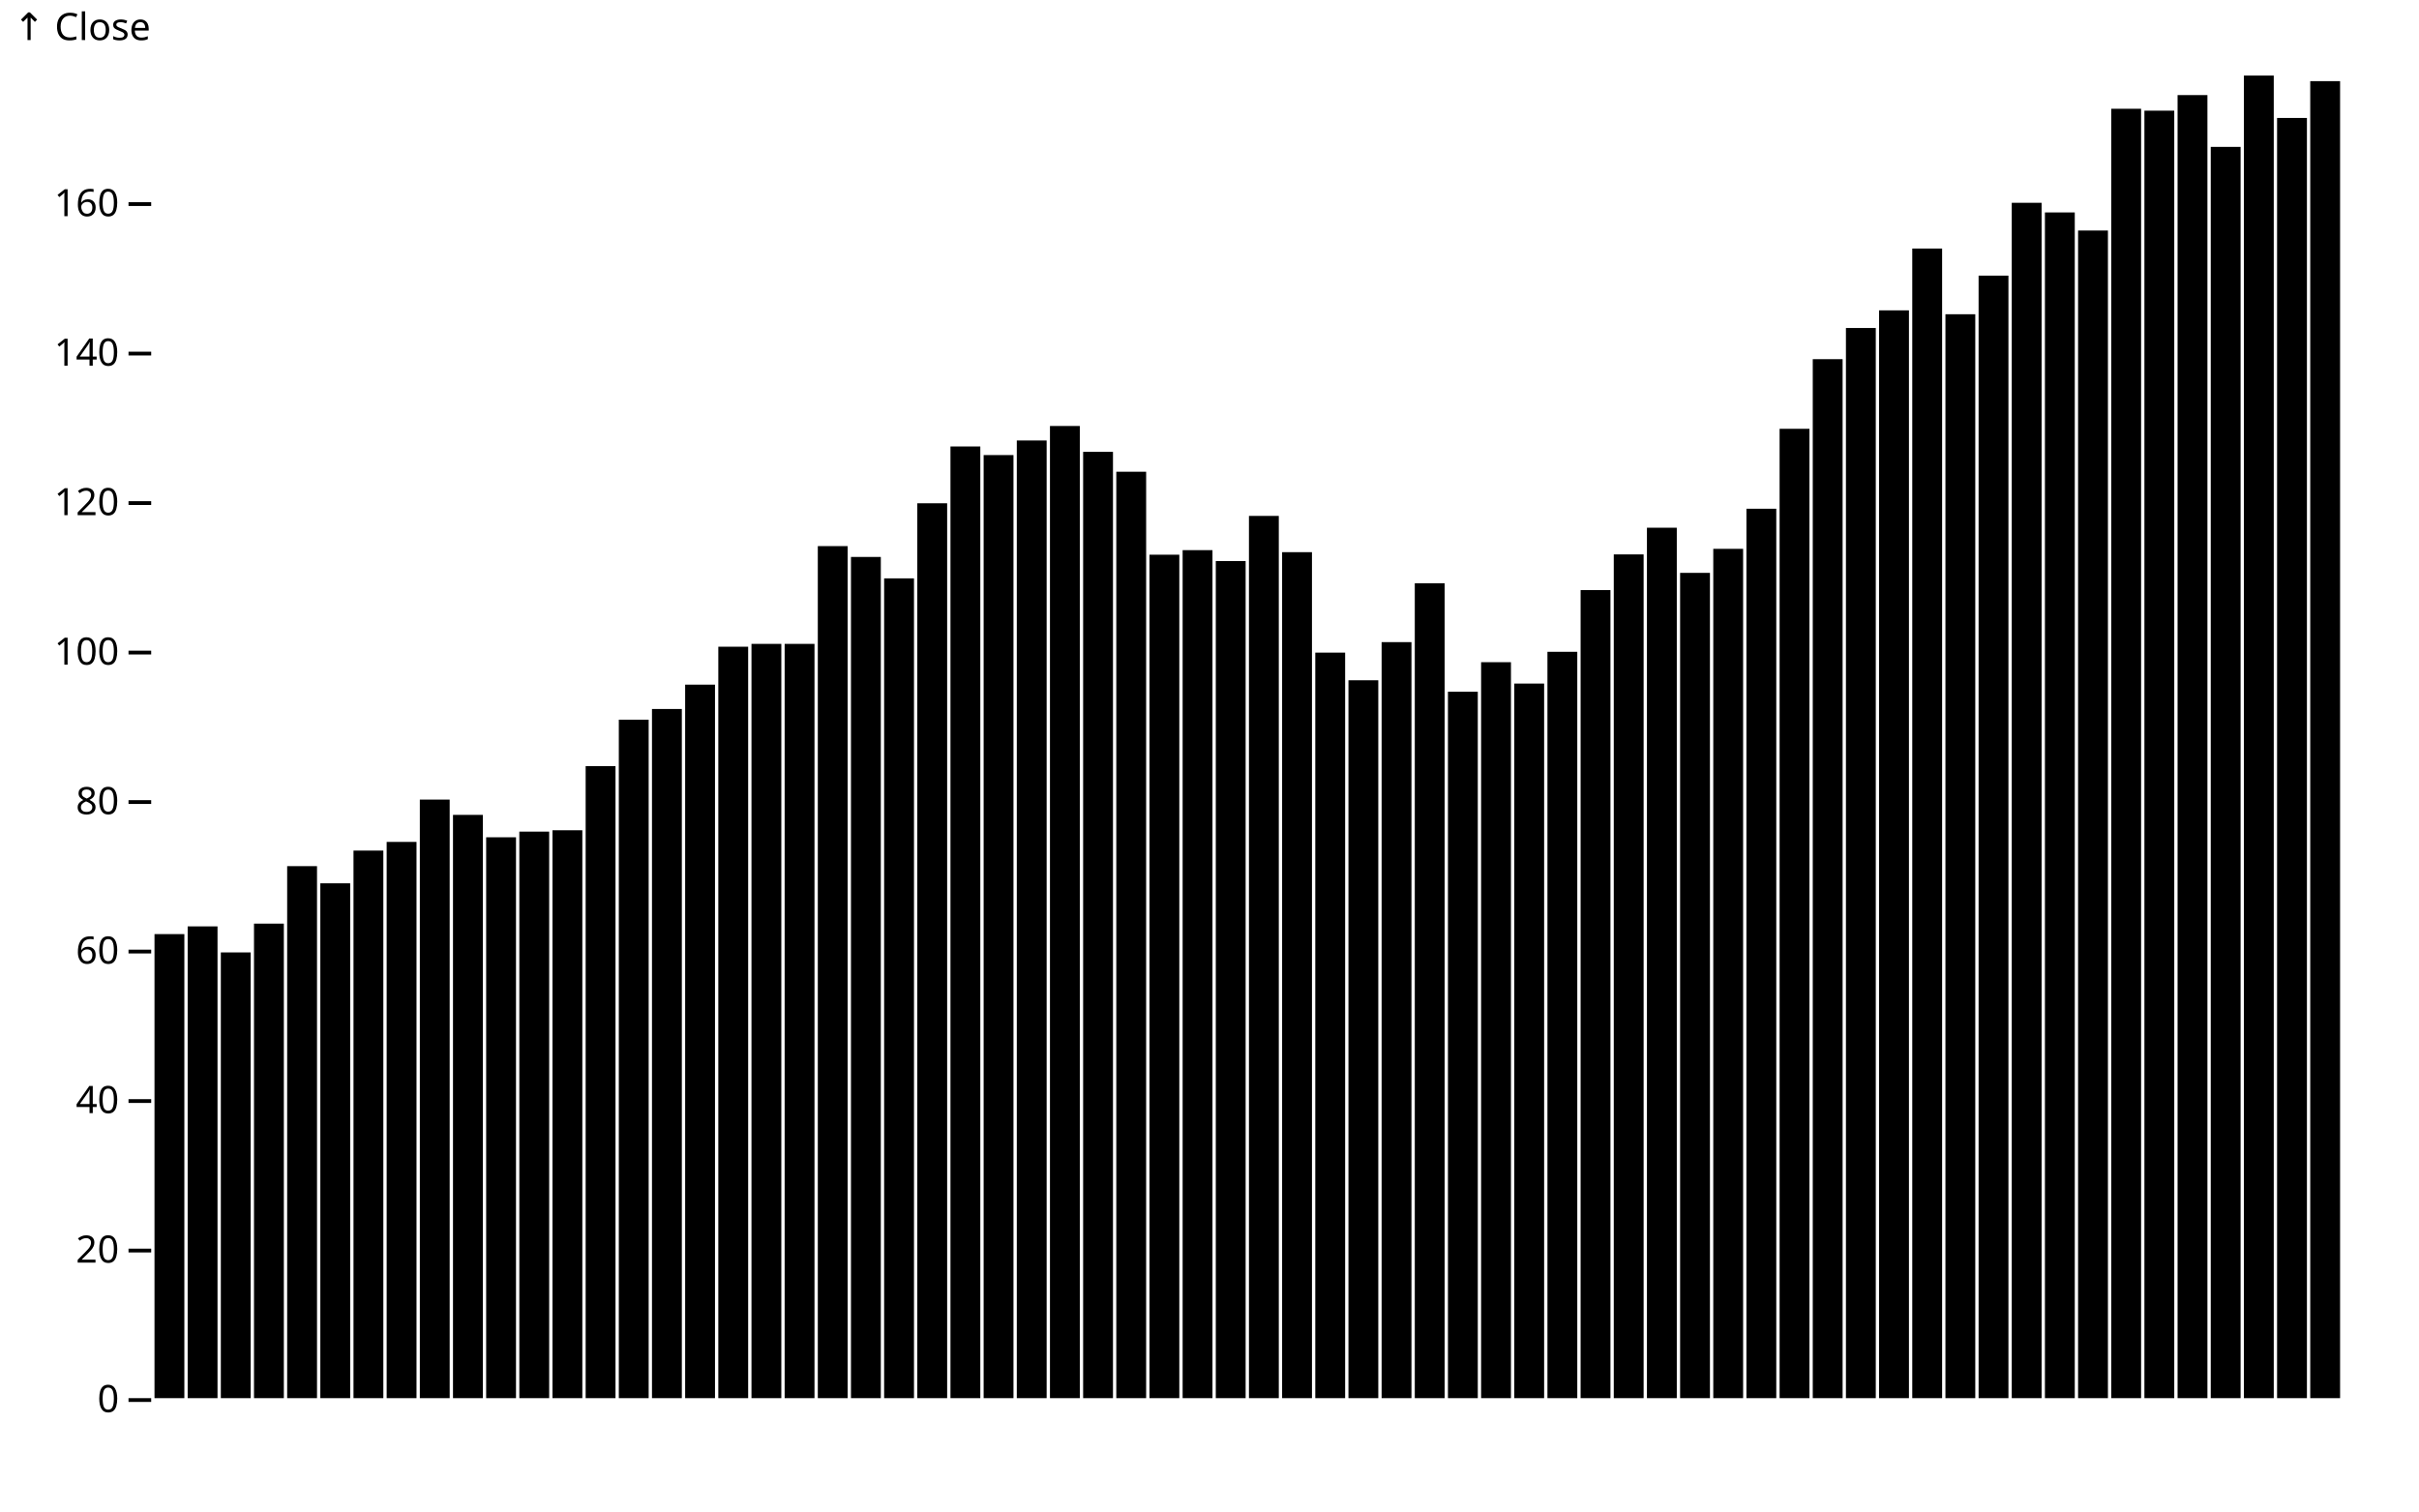
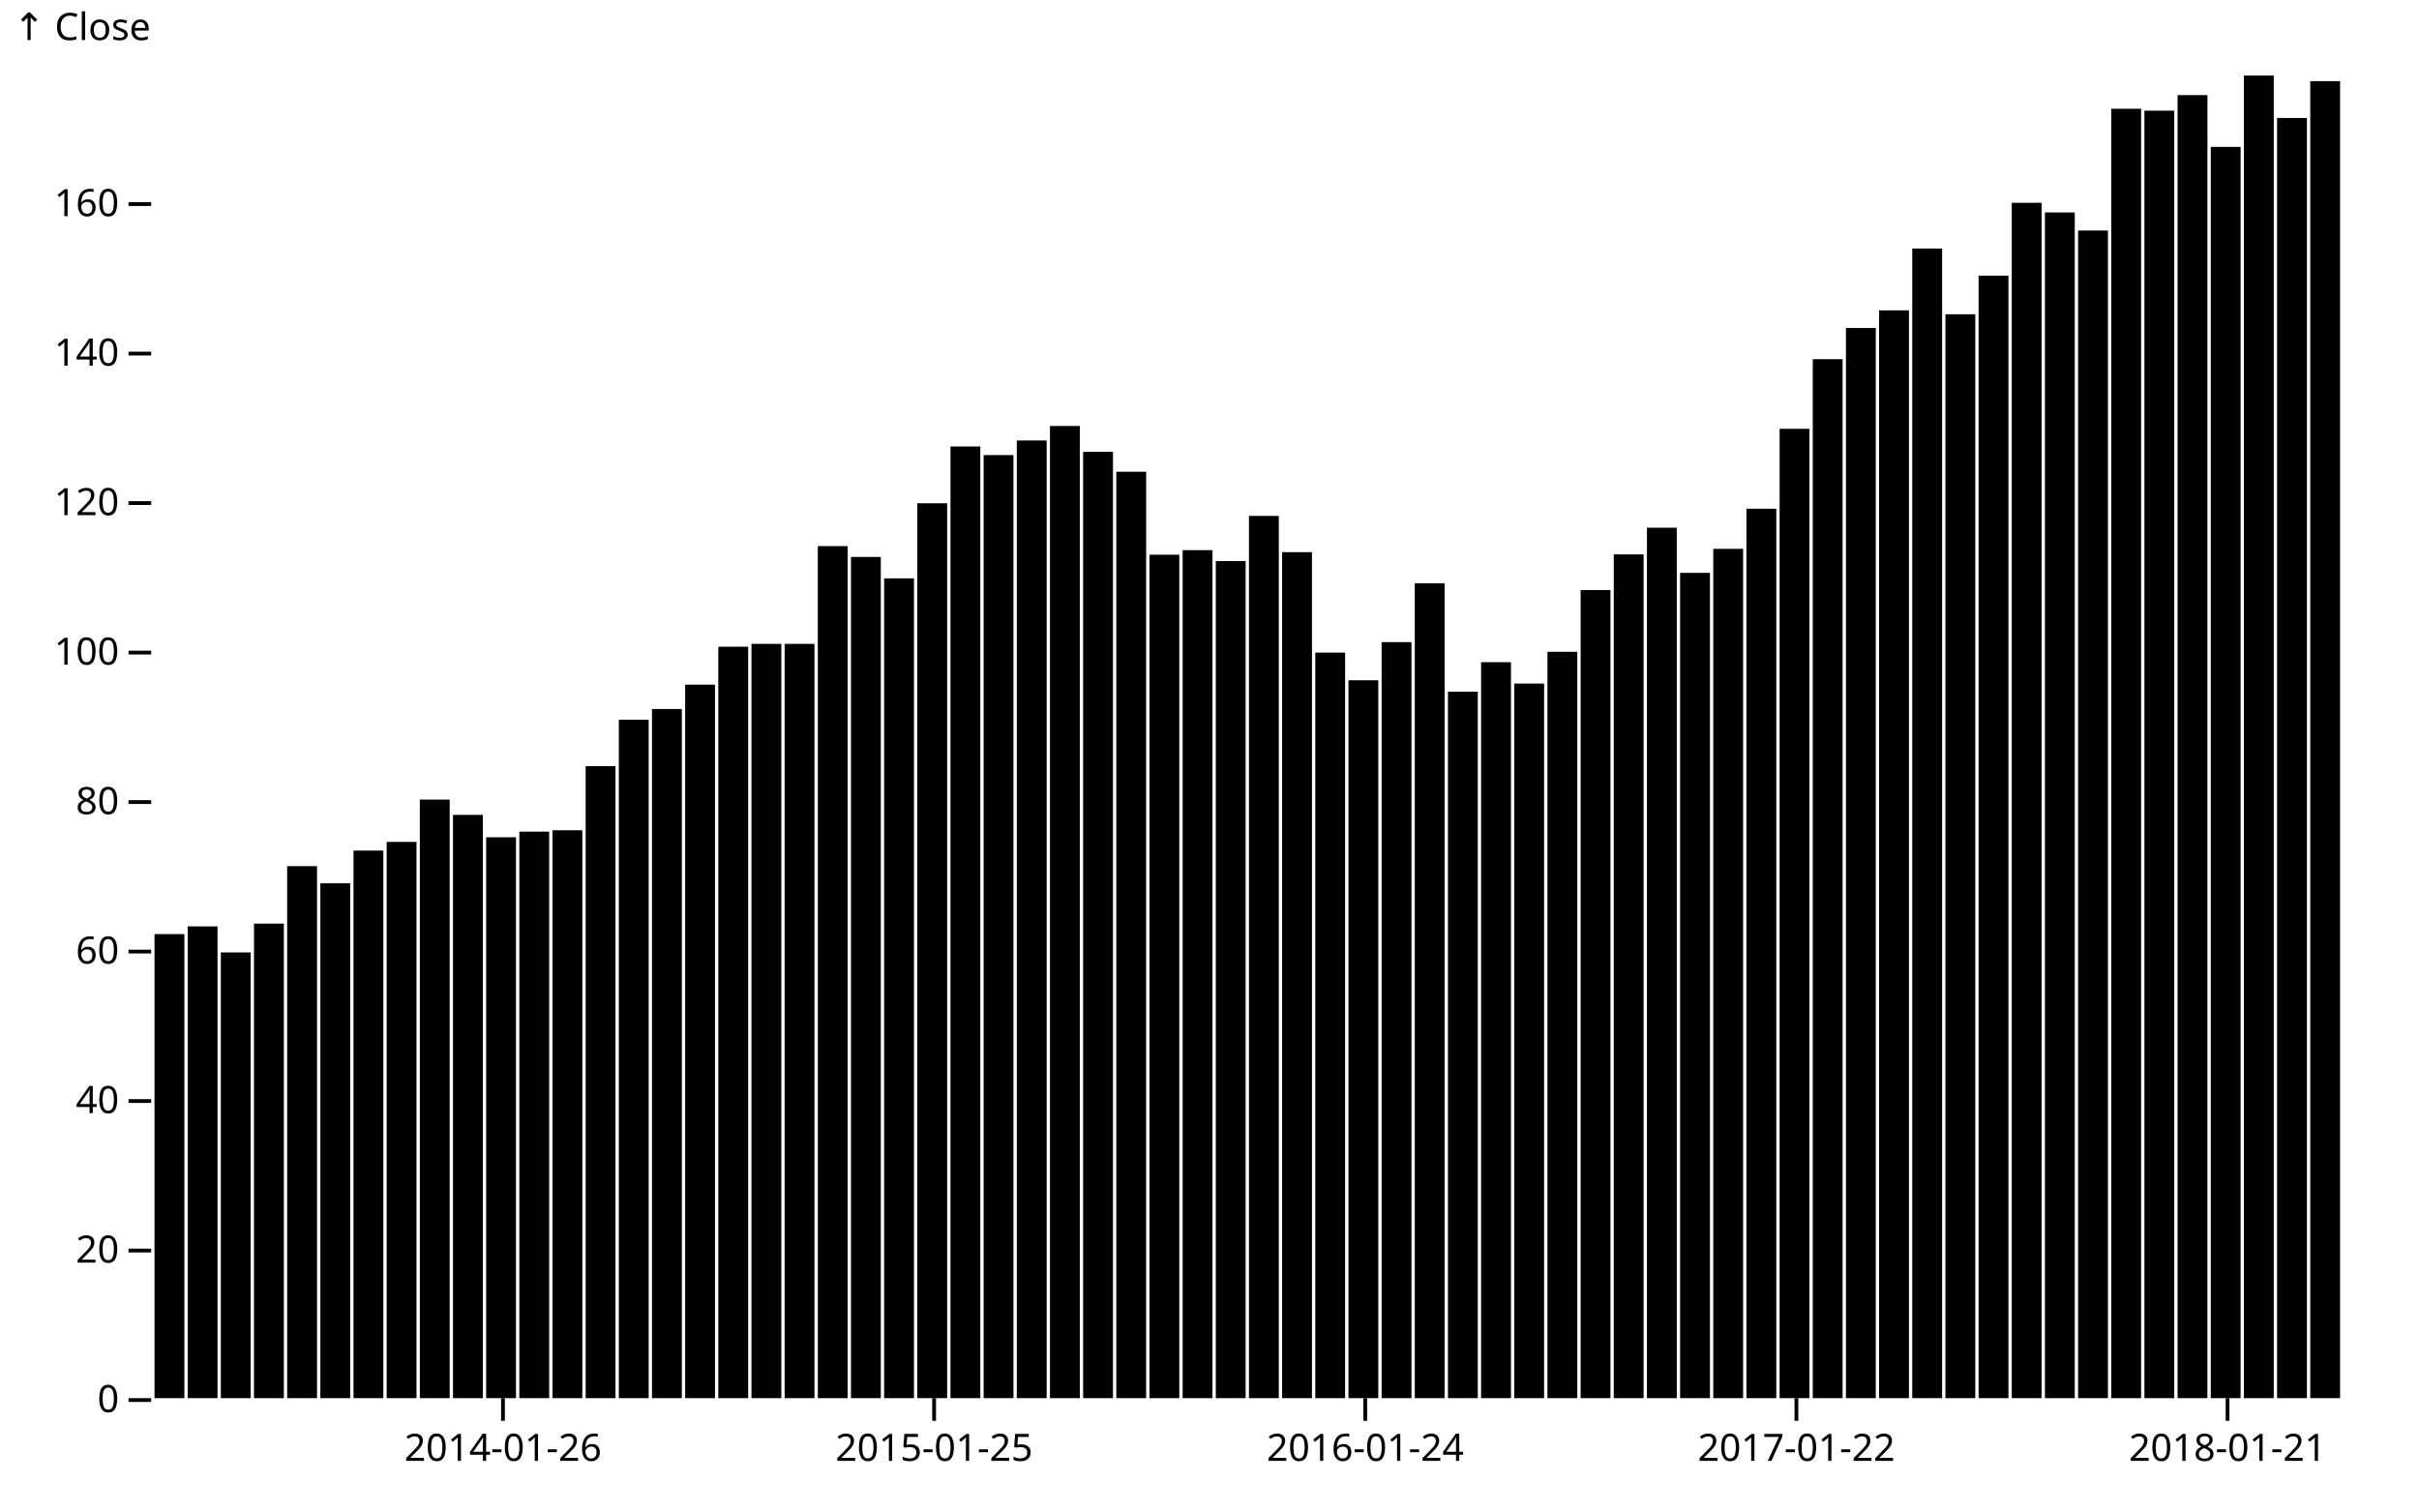
<svg xmlns="http://www.w3.org/2000/svg" class="plot" fill="currentColor" font-family="system-ui, sans-serif" font-size="10" text-anchor="middle" width="640" height="400" viewBox="0 0 640 400">
  <style>
    .plot {
      display: block;
      background: white;
      height: auto;
      height: intrinsic;
      max-width: 100%;
    }

    .plot text,
    .plot tspan {
      white-space: pre;
    }
  </style>
  <g aria-label="y-axis tick" fill="none" stroke="currentColor" transform="translate(0,0.5)">
    <path transform="translate(40,370)" d="M0,0L-6,0" />
    <path transform="translate(40,330.4386)" d="M0,0L-6,0" />
    <path transform="translate(40,290.8771)" d="M0,0L-6,0" />
    <path transform="translate(40,251.3157)" d="M0,0L-6,0" />
    <path transform="translate(40,211.7543)" d="M0,0L-6,0" />
    <path transform="translate(40,172.1928)" d="M0,0L-6,0" />
    <path transform="translate(40,132.6314)" d="M0,0L-6,0" />
    <path transform="translate(40,93.06997)" d="M0,0L-6,0" />
    <path transform="translate(40,53.50854)" d="M0,0L-6,0" />
  </g>
  <g aria-label="y-axis tick label" text-anchor="end" font-variant="tabular-nums" transform="translate(-8.5,0.5)">
    <text y="0.32em" transform="translate(40,370)">0</text>
    <text y="0.32em" transform="translate(40,330.4386)">20</text>
    <text y="0.32em" transform="translate(40,290.8771)">40</text>
    <text y="0.32em" transform="translate(40,251.3157)">60</text>
    <text y="0.32em" transform="translate(40,211.7543)">80</text>
    <text y="0.32em" transform="translate(40,172.1928)">100</text>
    <text y="0.32em" transform="translate(40,132.6314)">120</text>
    <text y="0.32em" transform="translate(40,93.06997)">140</text>
    <text y="0.32em" transform="translate(40,53.50854)">160</text>
  </g>
  <g aria-label="y-axis label" text-anchor="start" transform="translate(-36.5,-16.5)">
    <text y="0.71em" transform="translate(40,20)">↑ Close</text>
+   </g>
+   <g aria-label="x-axis tick" fill="none" stroke="currentColor" transform="translate(4.448563,0)">
+     <path transform="translate(128.6233,370)" d="M0,0L0,6" />
+     <path transform="translate(242.6929,370)" d="M0,0L0,6" />
+     <path transform="translate(356.7625,370)" d="M0,0L0,6" />
+     <path transform="translate(470.8321,370)" d="M0,0L0,6" />
+     <path transform="translate(584.9017,370)" d="M0,0L0,6" />
+   </g>
+   <g aria-label="x-axis tick label" font-variant="tabular-nums" transform="translate(4.448563,9.5)">
+     <text y="0.71em" transform="translate(128.6233,370)">2014-01-26</text>
+     <text y="0.71em" transform="translate(242.6929,370)">2015-01-25</text>
+     <text y="0.71em" transform="translate(356.7625,370)">2016-01-24</text>
+     <text y="0.71em" transform="translate(470.8321,370)">2017-01-22</text>
+     <text y="0.71em" transform="translate(584.9017,370)">2018-01-21</text>
  </g>
  <g aria-label="bar">
    <rect x="40.877" width="7.897" y="247.196" height="122.804" />
    <rect x="49.652" width="7.897" y="245.153" height="124.847" />
    <rect x="58.427" width="7.897" y="252.045" height="117.955" />
    <rect x="67.201" width="7.897" y="244.424" height="125.576" />
    <rect x="75.976" width="7.897" y="229.212" height="140.788" />
    <rect x="84.75" width="7.897" y="233.756" height="136.244" />
    <rect x="93.525" width="7.897" y="225.096" height="144.904" />
    <rect x="102.3" width="7.897" y="222.798" height="147.202" />
    <rect x="111.074" width="7.897" y="211.602" height="158.398" />
    <rect x="119.849" width="7.897" y="215.645" height="154.355" />
    <rect x="128.623" width="7.897" y="221.574" height="148.426" />
    <rect x="137.398" width="7.897" y="220.078" height="149.922" />
    <rect x="146.172" width="7.897" y="219.717" height="150.283" />
    <rect x="154.947" width="7.897" y="202.739" height="167.261" />
    <rect x="163.722" width="7.897" y="190.453" height="179.547" />
    <rect x="172.496" width="7.897" y="187.622" height="182.378" />
    <rect x="181.271" width="7.897" y="181.183" height="188.817" />
    <rect x="190.045" width="7.897" y="171.144" height="198.856" />
    <rect x="198.82" width="7.897" y="170.393" height="199.607" />
    <rect x="207.595" width="7.897" y="170.393" height="199.607" />
    <rect x="216.369" width="7.897" y="144.52" height="225.48" />
    <rect x="225.144" width="7.897" y="147.388" height="222.612" />
    <rect x="233.918" width="7.897" y="153.055" height="216.945" />
    <rect x="242.693" width="7.897" y="133.185" height="236.815" />
    <rect x="251.467" width="7.897" y="118.152" height="251.848" />
    <rect x="260.242" width="7.897" y="120.427" height="249.573" />
    <rect x="269.017" width="7.897" y="116.569" height="253.431" />
    <rect x="277.791" width="7.897" y="112.732" height="257.268" />
    <rect x="286.566" width="7.897" y="119.576" height="250.424" />
    <rect x="295.34" width="7.897" y="124.838" height="245.162" />
    <rect x="304.115" width="7.897" y="146.794" height="223.206" />
    <rect x="312.89" width="7.897" y="145.588" height="224.412" />
    <rect x="321.664" width="7.897" y="148.476" height="221.524" />
    <rect x="330.439" width="7.897" y="136.528" height="233.472" />
    <rect x="339.213" width="7.897" y="146.122" height="223.878" />
    <rect x="347.988" width="7.897" y="172.707" height="197.293" />
    <rect x="356.762" width="7.897" y="180.026" height="189.974" />
    <rect x="365.537" width="7.897" y="169.928" height="200.072" />
    <rect x="374.312" width="7.897" y="154.351" height="215.649" />
    <rect x="383.086" width="7.897" y="183.052" height="186.948" />
    <rect x="391.861" width="7.897" y="175.239" height="194.761" />
    <rect x="400.635" width="7.897" y="180.896" height="189.104" />
    <rect x="409.41" width="7.897" y="172.49" height="197.51" />
    <rect x="418.185" width="7.897" y="156.161" height="213.839" />
    <rect x="426.959" width="7.897" y="146.715" height="223.285" />
    <rect x="435.734" width="7.897" y="139.654" height="230.346" />
    <rect x="444.508" width="7.897" y="151.601" height="218.399" />
    <rect x="453.283" width="7.897" y="145.242" height="224.758" />
    <rect x="462.057" width="7.897" y="134.629" height="235.371" />
    <rect x="470.832" width="7.897" y="113.474" height="256.526" />
    <rect x="479.607" width="7.897" y="95.048" height="274.952" />
    <rect x="488.381" width="7.897" y="86.799" height="283.201" />
    <rect x="497.156" width="7.897" y="82.131" height="287.869" />
    <rect x="505.93" width="7.897" y="65.773" height="304.227" />
    <rect x="514.705" width="7.897" y="83.16" height="286.84" />
    <rect x="523.48" width="7.897" y="72.943" height="297.057" />
    <rect x="532.254" width="7.897" y="53.667" height="316.333" />
    <rect x="541.029" width="7.897" y="56.218" height="313.782" />
    <rect x="549.803" width="7.897" y="61.005" height="308.995" />
    <rect x="558.578" width="7.897" y="28.783" height="341.217" />
    <rect x="567.352" width="7.897" y="29.287" height="340.713" />
    <rect x="576.127" width="7.897" y="25.163" height="344.837" />
    <rect x="584.902" width="7.897" y="38.871" height="331.129" />
    <rect x="593.676" width="7.897" y="20" height="350" />
    <rect x="602.451" width="7.897" y="31.216" height="338.784" />
    <rect x="611.225" width="7.897" y="21.474" height="348.526" />
  </g>
</svg>
